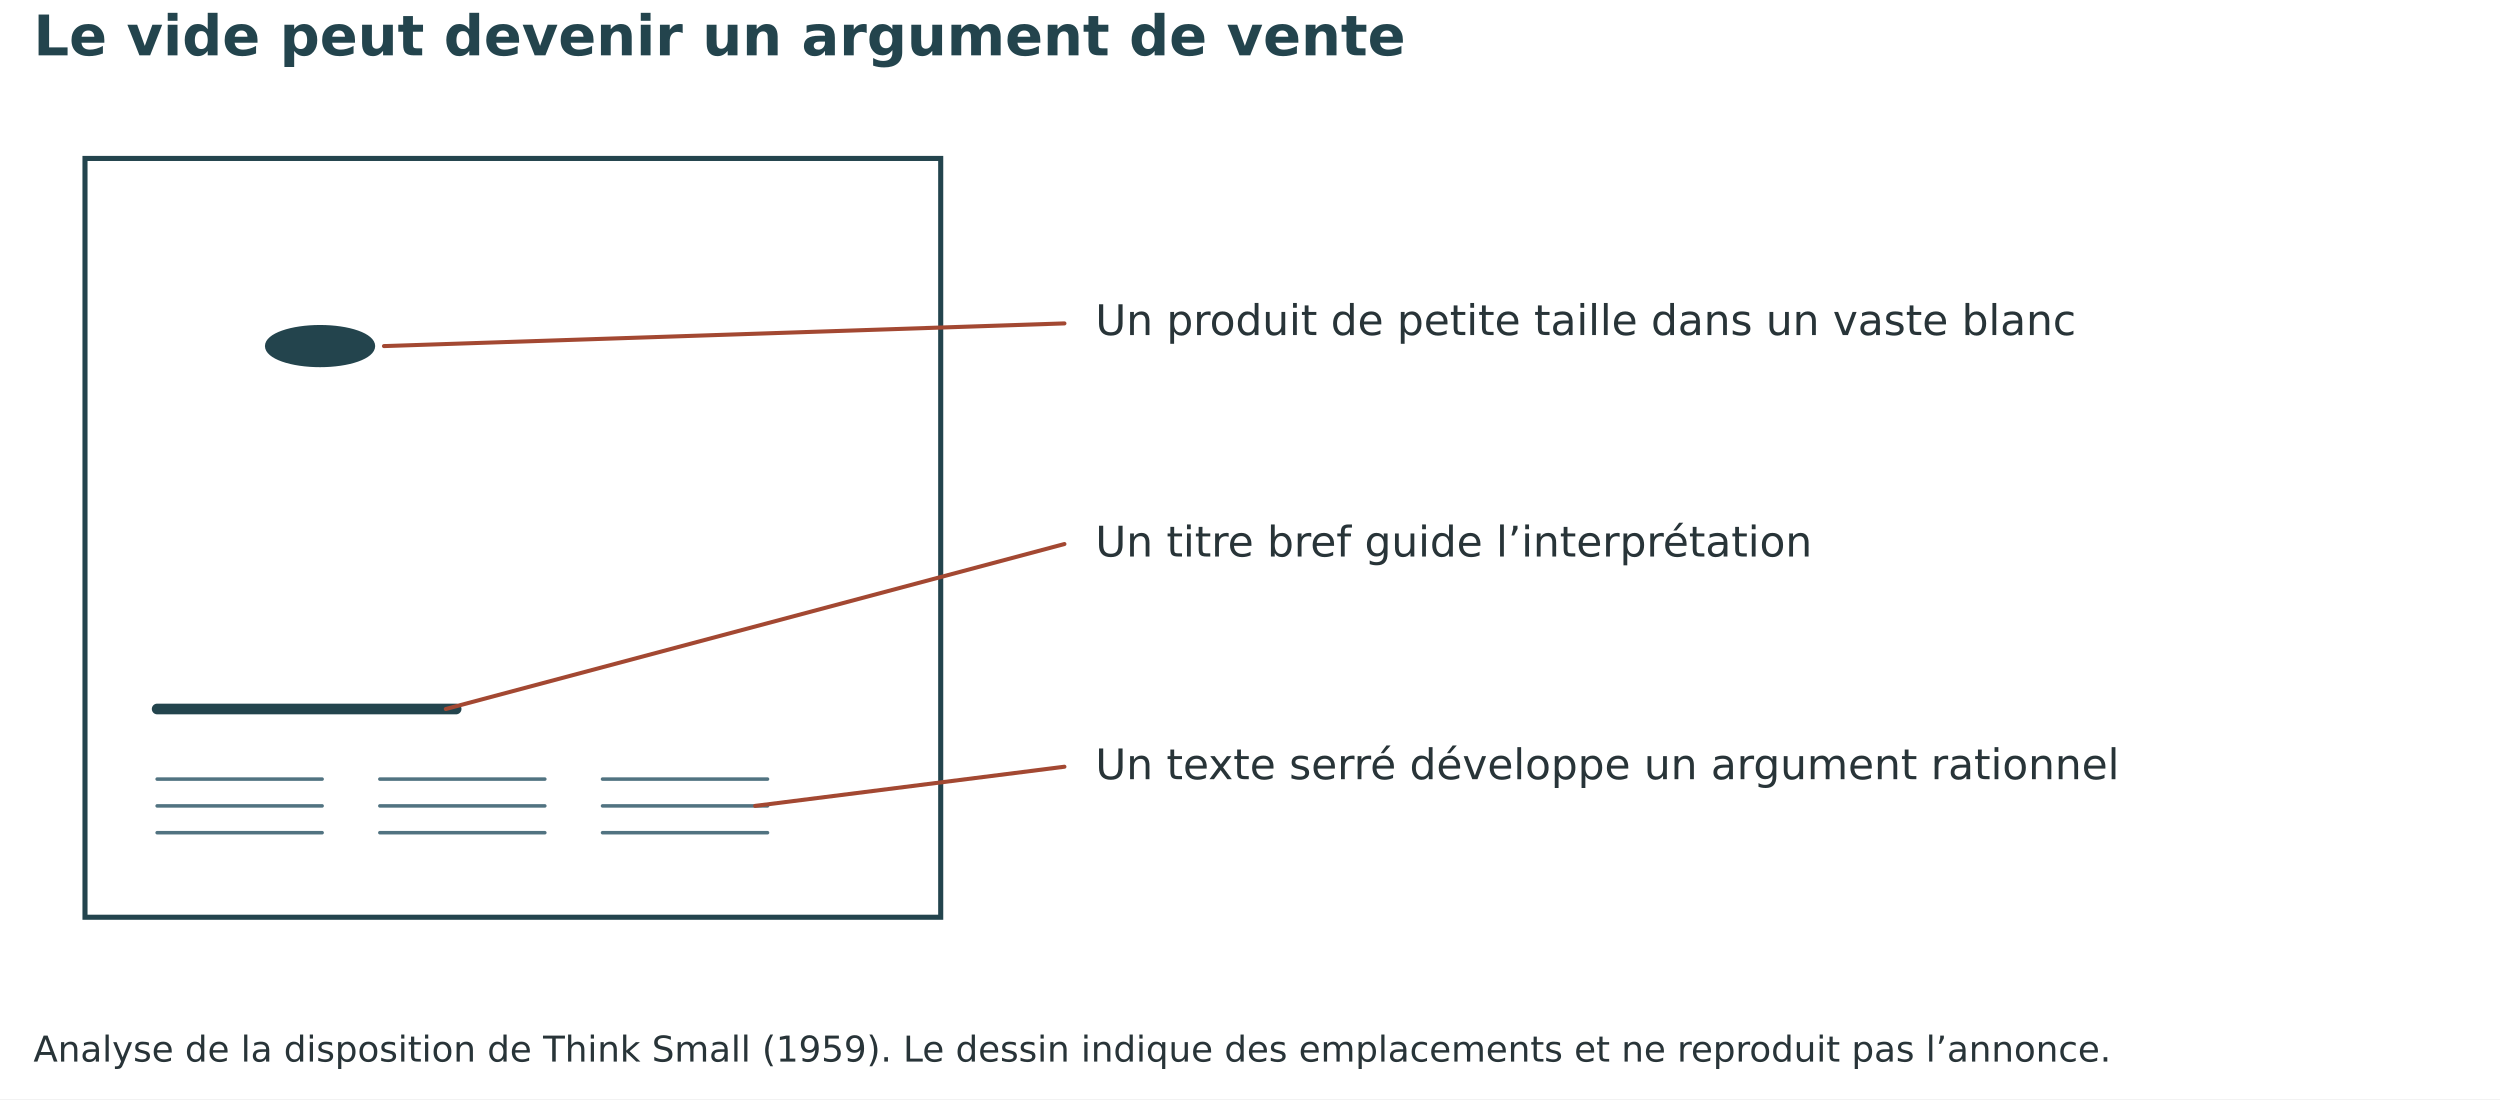
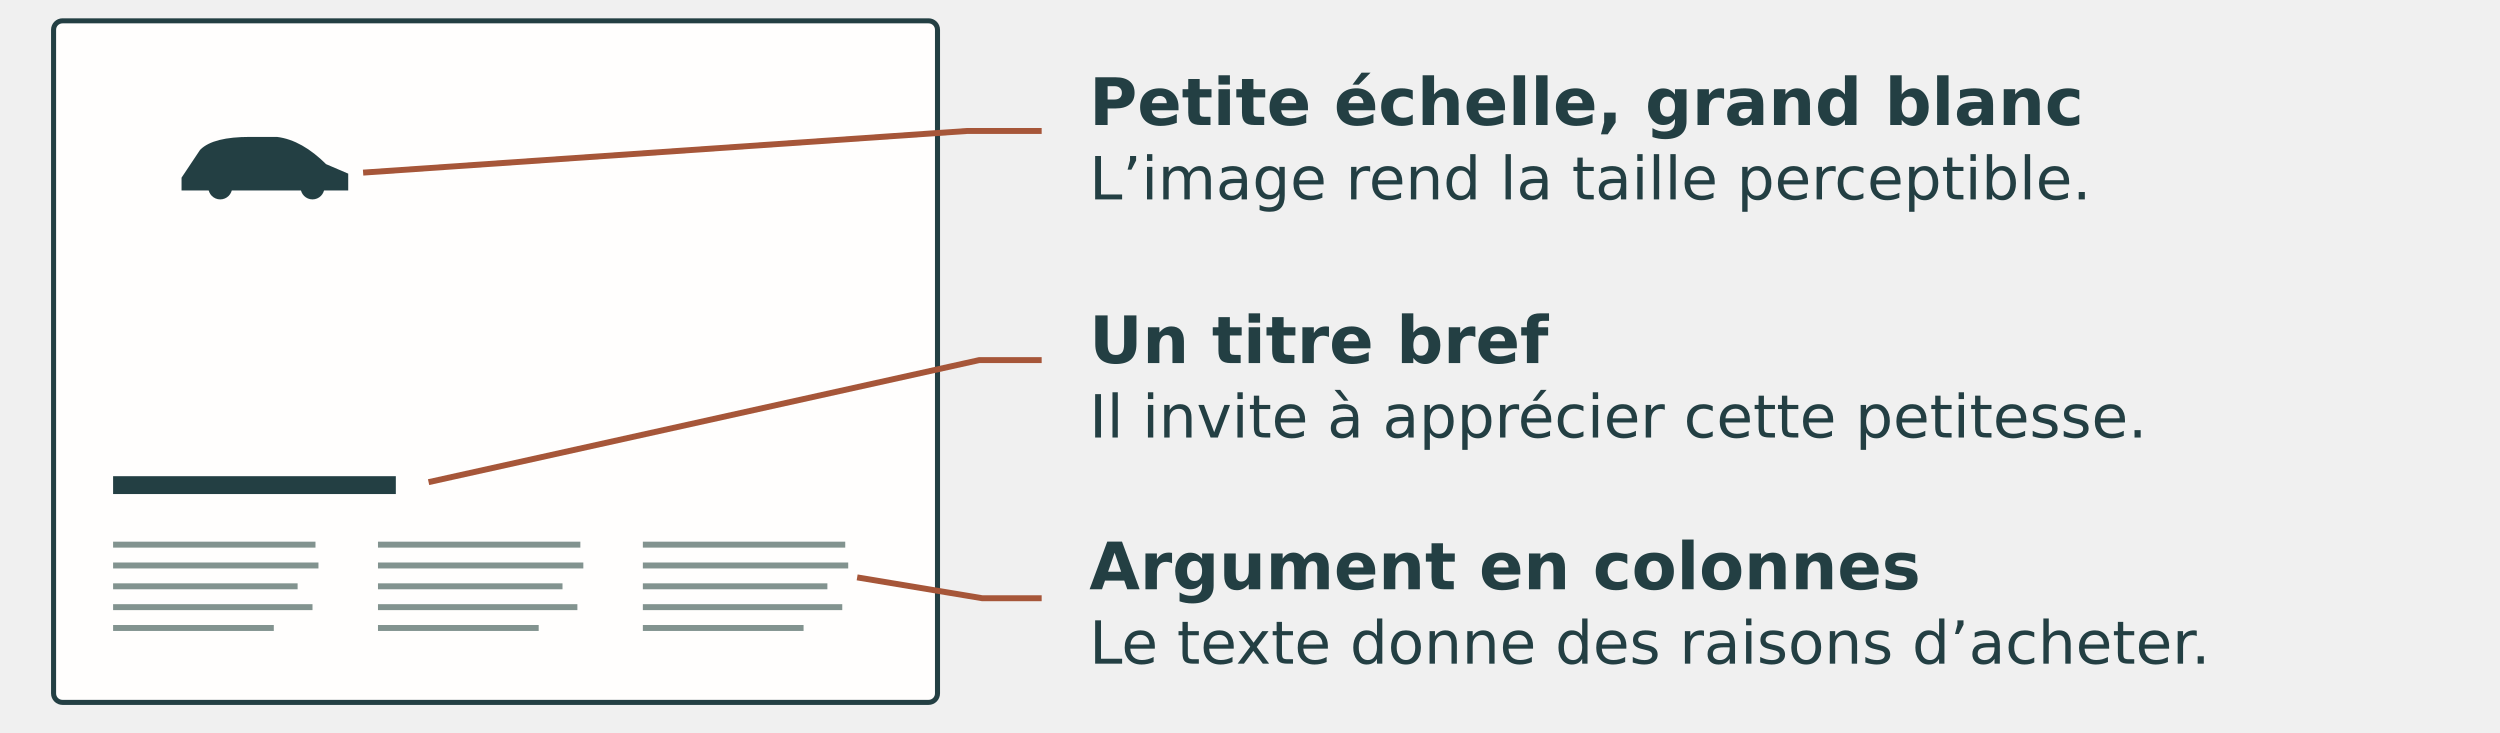
- <svg xmlns="http://www.w3.org/2000/svg" xmlns:xlink="http://www.w3.org/1999/xlink" width="491.402pt" height="216.049pt" viewBox="0 0 491.402 216.049" version="1.1">
+ <svg xmlns="http://www.w3.org/2000/svg" width="840" height="246" viewBox="0 0 840 246" role="img" aria-labelledby="titre description">
  <defs>
-     <style type="text/css">*{stroke-linejoin: round; stroke-linecap: butt}</style>
+     <marker id="a" viewBox="0 0 8 8" markerUnits="userSpaceOnUse" markerWidth="10" markerHeight="10" refX="7" refY="4" orient="auto">
+       <path d="M0 0L8 4L0 8Z" fill="#a65639" />
+     </marker>
  </defs>
-   <g id="figure_1">
-     <g id="patch_1">
-       <path d="M 0 216.049 L 491.402 216.049 L 491.402 0 L 0 0 z " style="fill: #ffffff" />
-     </g>
-     <g id="axes_1">
-       <g id="patch_2">
-         <path d="M 16.706 180.294 L 184.906 180.294 L 184.906 31.143 L 16.706 31.143 z " clip-path="url(#pe4b511d82a)" style="fill: #ffffff; stroke: #23444d; stroke-linejoin: miter" />
-       </g>
-       <g id="patch_3">
-         <path d="M 62.91 71.674 C 65.651 71.674 68.28 71.289 70.218 70.605 C 72.156 69.921 73.245 68.993 73.245 68.026 C 73.245 67.058 72.156 66.131 70.218 65.447 C 68.28 64.762 65.651 64.378 62.91 64.378 C 60.169 64.378 57.54 64.762 55.602 65.447 C 53.664 66.131 52.575 67.058 52.575 68.026 C 52.575 68.993 53.664 69.921 55.602 70.605 C 57.54 71.289 60.169 71.674 62.91 71.674 z " clip-path="url(#pe4b511d82a)" style="fill: #23444d; stroke: #23444d; stroke-linejoin: miter" />
-       </g>
-       <g id="line2d_1">
-         <path d="M 30.891 139.359 L 89.66 139.359 " clip-path="url(#pe4b511d82a)" style="fill: none; stroke: #23444d; stroke-width: 2.1; stroke-linecap: round" />
-       </g>
-       <g id="line2d_2">
-         <path d="M 30.891 163.677 L 63.315 163.677 " clip-path="url(#pe4b511d82a)" style="fill: none; stroke: #517381; stroke-width: 0.7; stroke-linecap: round" />
-       </g>
-       <g id="line2d_3">
-         <path d="M 30.891 158.408 L 63.315 158.408 " clip-path="url(#pe4b511d82a)" style="fill: none; stroke: #517381; stroke-width: 0.7; stroke-linecap: round" />
-       </g>
-       <g id="line2d_4">
-         <path d="M 30.891 153.139 L 63.315 153.139 " clip-path="url(#pe4b511d82a)" style="fill: none; stroke: #517381; stroke-width: 0.7; stroke-linecap: round" />
-       </g>
-       <g id="line2d_5">
-         <path d="M 74.664 163.677 L 107.088 163.677 " clip-path="url(#pe4b511d82a)" style="fill: none; stroke: #517381; stroke-width: 0.7; stroke-linecap: round" />
-       </g>
-       <g id="line2d_6">
-         <path d="M 74.664 158.408 L 107.088 158.408 " clip-path="url(#pe4b511d82a)" style="fill: none; stroke: #517381; stroke-width: 0.7; stroke-linecap: round" />
-       </g>
-       <g id="line2d_7">
-         <path d="M 74.664 153.139 L 107.088 153.139 " clip-path="url(#pe4b511d82a)" style="fill: none; stroke: #517381; stroke-width: 0.7; stroke-linecap: round" />
-       </g>
-       <g id="line2d_8">
-         <path d="M 118.436 163.677 L 150.86 163.677 " clip-path="url(#pe4b511d82a)" style="fill: none; stroke: #517381; stroke-width: 0.7; stroke-linecap: round" />
-       </g>
-       <g id="line2d_9">
-         <path d="M 118.436 158.408 L 150.86 158.408 " clip-path="url(#pe4b511d82a)" style="fill: none; stroke: #517381; stroke-width: 0.7; stroke-linecap: round" />
-       </g>
-       <g id="line2d_10">
-         <path d="M 118.436 153.139 L 150.86 153.139 " clip-path="url(#pe4b511d82a)" style="fill: none; stroke: #517381; stroke-width: 0.7; stroke-linecap: round" />
-       </g>
-       <g id="line2d_11">
-         <path d="M 75.474 68.026 L 209.224 63.568 " clip-path="url(#pe4b511d82a)" style="fill: none; stroke: #a34832; stroke-width: 0.8; stroke-linecap: round" />
-       </g>
-       <g id="line2d_12">
-         <path d="M 87.633 139.359 L 209.224 106.935 " clip-path="url(#pe4b511d82a)" style="fill: none; stroke: #a34832; stroke-width: 0.8; stroke-linecap: round" />
-       </g>
-       <g id="line2d_13">
-         <path d="M 148.429 158.408 L 209.224 150.707 " clip-path="url(#pe4b511d82a)" style="fill: none; stroke: #a34832; stroke-width: 0.8; stroke-linecap: round" />
-       </g>
-       <g id="text_1">
-         <g style="fill: #23444d" transform="translate(6.573018 10.87828) scale(0.11 -0.11)">
-           <defs>
-             <path id="DejaVuSans-Bold-4c" d="M 588 4666 L 1791 4666 L 1791 909 L 3903 909 L 3903 0 L 588 0 L 588 4666 z " transform="scale(0.015625)" />
-             <path id="DejaVuSans-Bold-65" d="M 4031 1759 L 4031 1441 L 1416 1441 Q 1456 1047 1700 850 Q 1944 653 2381 653 Q 2734 653 3104 758 Q 3475 863 3866 1075 L 3866 213 Q 3469 63 3072 -14 Q 2675 -91 2278 -91 Q 1328 -91 801 392 Q 275 875 275 1747 Q 275 2603 792 3093 Q 1309 3584 2216 3584 Q 3041 3584 3536 3087 Q 4031 2591 4031 1759 z M 2881 2131 Q 2881 2450 2695 2645 Q 2509 2841 2209 2841 Q 1884 2841 1681 2658 Q 1478 2475 1428 2131 L 2881 2131 z " transform="scale(0.015625)" />
-             <path id="DejaVuSans-Bold-20" transform="scale(0.015625)" />
-             <path id="DejaVuSans-Bold-76" d="M 97 3500 L 1216 3500 L 2088 1081 L 2956 3500 L 4078 3500 L 2700 0 L 1472 0 L 97 3500 z " transform="scale(0.015625)" />
-             <path id="DejaVuSans-Bold-69" d="M 538 3500 L 1656 3500 L 1656 0 L 538 0 L 538 3500 z M 538 4863 L 1656 4863 L 1656 3950 L 538 3950 L 538 4863 z " transform="scale(0.015625)" />
-             <path id="DejaVuSans-Bold-64" d="M 2919 2988 L 2919 4863 L 4044 4863 L 4044 0 L 2919 0 L 2919 506 Q 2688 197 2409 53 Q 2131 -91 1766 -91 Q 1119 -91 703 423 Q 288 938 288 1747 Q 288 2556 703 3070 Q 1119 3584 1766 3584 Q 2128 3584 2408 3439 Q 2688 3294 2919 2988 z M 2181 722 Q 2541 722 2730 984 Q 2919 1247 2919 1747 Q 2919 2247 2730 2509 Q 2541 2772 2181 2772 Q 1825 2772 1636 2509 Q 1447 2247 1447 1747 Q 1447 1247 1636 984 Q 1825 722 2181 722 z " transform="scale(0.015625)" />
-             <path id="DejaVuSans-Bold-70" d="M 1656 506 L 1656 -1331 L 538 -1331 L 538 3500 L 1656 3500 L 1656 2988 Q 1888 3294 2169 3439 Q 2450 3584 2816 3584 Q 3463 3584 3878 3070 Q 4294 2556 4294 1747 Q 4294 938 3878 423 Q 3463 -91 2816 -91 Q 2450 -91 2169 54 Q 1888 200 1656 506 z M 2400 2772 Q 2041 2772 1848 2508 Q 1656 2244 1656 1747 Q 1656 1250 1848 986 Q 2041 722 2400 722 Q 2759 722 2948 984 Q 3138 1247 3138 1747 Q 3138 2247 2948 2509 Q 2759 2772 2400 2772 z " transform="scale(0.015625)" />
-             <path id="DejaVuSans-Bold-75" d="M 500 1363 L 500 3500 L 1625 3500 L 1625 3150 Q 1625 2866 1622 2436 Q 1619 2006 1619 1863 Q 1619 1441 1641 1255 Q 1663 1069 1716 984 Q 1784 875 1895 815 Q 2006 756 2150 756 Q 2500 756 2700 1025 Q 2900 1294 2900 1772 L 2900 3500 L 4019 3500 L 4019 0 L 2900 0 L 2900 506 Q 2647 200 2364 54 Q 2081 -91 1741 -91 Q 1134 -91 817 281 Q 500 653 500 1363 z " transform="scale(0.015625)" />
-             <path id="DejaVuSans-Bold-74" d="M 1759 4494 L 1759 3500 L 2913 3500 L 2913 2700 L 1759 2700 L 1759 1216 Q 1759 972 1856 886 Q 1953 800 2241 800 L 2816 800 L 2816 0 L 1856 0 Q 1194 0 917 276 Q 641 553 641 1216 L 641 2700 L 84 2700 L 84 3500 L 641 3500 L 641 4494 L 1759 4494 z " transform="scale(0.015625)" />
-             <path id="DejaVuSans-Bold-6e" d="M 4056 2131 L 4056 0 L 2931 0 L 2931 347 L 2931 1631 Q 2931 2084 2911 2256 Q 2891 2428 2841 2509 Q 2775 2619 2662 2680 Q 2550 2741 2406 2741 Q 2056 2741 1856 2470 Q 1656 2200 1656 1722 L 1656 0 L 538 0 L 538 3500 L 1656 3500 L 1656 2988 Q 1909 3294 2193 3439 Q 2478 3584 2822 3584 Q 3428 3584 3742 3212 Q 4056 2841 4056 2131 z " transform="scale(0.015625)" />
-             <path id="DejaVuSans-Bold-72" d="M 3138 2547 Q 2991 2616 2845 2648 Q 2700 2681 2553 2681 Q 2122 2681 1889 2404 Q 1656 2128 1656 1613 L 1656 0 L 538 0 L 538 3500 L 1656 3500 L 1656 2925 Q 1872 3269 2151 3426 Q 2431 3584 2822 3584 Q 2878 3584 2943 3579 Q 3009 3575 3134 3559 L 3138 2547 z " transform="scale(0.015625)" />
-             <path id="DejaVuSans-Bold-61" d="M 2106 1575 Q 1756 1575 1579 1456 Q 1403 1338 1403 1106 Q 1403 894 1545 773 Q 1688 653 1941 653 Q 2256 653 2472 879 Q 2688 1106 2688 1447 L 2688 1575 L 2106 1575 z M 3816 1997 L 3816 0 L 2688 0 L 2688 519 Q 2463 200 2181 54 Q 1900 -91 1497 -91 Q 953 -91 614 226 Q 275 544 275 1050 Q 275 1666 698 1953 Q 1122 2241 2028 2241 L 2688 2241 L 2688 2328 Q 2688 2594 2478 2717 Q 2269 2841 1825 2841 Q 1466 2841 1156 2769 Q 847 2697 581 2553 L 581 3406 Q 941 3494 1303 3539 Q 1666 3584 2028 3584 Q 2975 3584 3395 3211 Q 3816 2838 3816 1997 z " transform="scale(0.015625)" />
-             <path id="DejaVuSans-Bold-67" d="M 2919 594 Q 2688 288 2409 144 Q 2131 0 1766 0 Q 1125 0 706 504 Q 288 1009 288 1791 Q 288 2575 706 3076 Q 1125 3578 1766 3578 Q 2131 3578 2409 3434 Q 2688 3291 2919 2981 L 2919 3500 L 4044 3500 L 4044 353 Q 4044 -491 3511 -936 Q 2978 -1381 1966 -1381 Q 1638 -1381 1331 -1331 Q 1025 -1281 716 -1178 L 716 -306 Q 1009 -475 1290 -558 Q 1572 -641 1856 -641 Q 2406 -641 2662 -400 Q 2919 -159 2919 353 L 2919 594 z M 2181 2772 Q 1834 2772 1640 2515 Q 1447 2259 1447 1791 Q 1447 1309 1634 1061 Q 1822 813 2181 813 Q 2531 813 2725 1069 Q 2919 1325 2919 1791 Q 2919 2259 2725 2515 Q 2531 2772 2181 2772 z " transform="scale(0.015625)" />
-             <path id="DejaVuSans-Bold-6d" d="M 3781 2919 Q 3994 3244 4286 3414 Q 4578 3584 4928 3584 Q 5531 3584 5847 3212 Q 6163 2841 6163 2131 L 6163 0 L 5038 0 L 5038 1825 Q 5041 1866 5042 1909 Q 5044 1953 5044 2034 Q 5044 2406 4934 2573 Q 4825 2741 4581 2741 Q 4263 2741 4089 2478 Q 3916 2216 3909 1719 L 3909 0 L 2784 0 L 2784 1825 Q 2784 2406 2684 2573 Q 2584 2741 2328 2741 Q 2006 2741 1831 2477 Q 1656 2213 1656 1722 L 1656 0 L 531 0 L 531 3500 L 1656 3500 L 1656 2988 Q 1863 3284 2130 3434 Q 2397 3584 2719 3584 Q 3081 3584 3359 3409 Q 3638 3234 3781 2919 z " transform="scale(0.015625)" />
-           </defs>
-           <use xlink:href="#DejaVuSans-Bold-4c" />
-           <use xlink:href="#DejaVuSans-Bold-65" transform="translate(63.7207 0)" />
-           <use xlink:href="#DejaVuSans-Bold-20" transform="translate(131.543 0)" />
-           <use xlink:href="#DejaVuSans-Bold-76" transform="translate(166.3574 0)" />
-           <use xlink:href="#DejaVuSans-Bold-69" transform="translate(231.543 0)" />
-           <use xlink:href="#DejaVuSans-Bold-64" transform="translate(265.8203 0)" />
-           <use xlink:href="#DejaVuSans-Bold-65" transform="translate(337.4023 0)" />
-           <use xlink:href="#DejaVuSans-Bold-20" transform="translate(405.2246 0)" />
-           <use xlink:href="#DejaVuSans-Bold-70" transform="translate(440.0391 0)" />
-           <use xlink:href="#DejaVuSans-Bold-65" transform="translate(511.6211 0)" />
-           <use xlink:href="#DejaVuSans-Bold-75" transform="translate(579.4434 0)" />
-           <use xlink:href="#DejaVuSans-Bold-74" transform="translate(650.6348 0)" />
-           <use xlink:href="#DejaVuSans-Bold-20" transform="translate(698.4375 0)" />
-           <use xlink:href="#DejaVuSans-Bold-64" transform="translate(733.252 0)" />
-           <use xlink:href="#DejaVuSans-Bold-65" transform="translate(804.834 0)" />
-           <use xlink:href="#DejaVuSans-Bold-76" transform="translate(872.6562 0)" />
-           <use xlink:href="#DejaVuSans-Bold-65" transform="translate(937.8418 0)" />
-           <use xlink:href="#DejaVuSans-Bold-6e" transform="translate(1005.664 0)" />
-           <use xlink:href="#DejaVuSans-Bold-69" transform="translate(1076.855 0)" />
-           <use xlink:href="#DejaVuSans-Bold-72" transform="translate(1111.133 0)" />
-           <use xlink:href="#DejaVuSans-Bold-20" transform="translate(1160.449 0)" />
-           <use xlink:href="#DejaVuSans-Bold-75" transform="translate(1195.264 0)" />
-           <use xlink:href="#DejaVuSans-Bold-6e" transform="translate(1266.455 0)" />
-           <use xlink:href="#DejaVuSans-Bold-20" transform="translate(1337.646 0)" />
-           <use xlink:href="#DejaVuSans-Bold-61" transform="translate(1372.461 0)" />
-           <use xlink:href="#DejaVuSans-Bold-72" transform="translate(1439.941 0)" />
-           <use xlink:href="#DejaVuSans-Bold-67" transform="translate(1489.258 0)" />
-           <use xlink:href="#DejaVuSans-Bold-75" transform="translate(1560.84 0)" />
-           <use xlink:href="#DejaVuSans-Bold-6d" transform="translate(1632.031 0)" />
-           <use xlink:href="#DejaVuSans-Bold-65" transform="translate(1736.23 0)" />
-           <use xlink:href="#DejaVuSans-Bold-6e" transform="translate(1804.053 0)" />
-           <use xlink:href="#DejaVuSans-Bold-74" transform="translate(1875.244 0)" />
-           <use xlink:href="#DejaVuSans-Bold-20" transform="translate(1923.047 0)" />
-           <use xlink:href="#DejaVuSans-Bold-64" transform="translate(1957.861 0)" />
-           <use xlink:href="#DejaVuSans-Bold-65" transform="translate(2029.443 0)" />
-           <use xlink:href="#DejaVuSans-Bold-20" transform="translate(2097.266 0)" />
-           <use xlink:href="#DejaVuSans-Bold-76" transform="translate(2132.08 0)" />
-           <use xlink:href="#DejaVuSans-Bold-65" transform="translate(2197.266 0)" />
-           <use xlink:href="#DejaVuSans-Bold-6e" transform="translate(2265.088 0)" />
-           <use xlink:href="#DejaVuSans-Bold-74" transform="translate(2336.279 0)" />
-           <use xlink:href="#DejaVuSans-Bold-65" transform="translate(2384.082 0)" />
-         </g>
-       </g>
-       <g id="text_2">
-         <g style="fill: #283438" transform="translate(6.573018 208.6655) scale(0.07 -0.07)">
-           <defs>
-             <path id="DejaVuSans-41" d="M 2188 4044 L 1331 1722 L 3047 1722 L 2188 4044 z M 1831 4666 L 2547 4666 L 4325 0 L 3669 0 L 3244 1197 L 1141 1197 L 716 0 L 50 0 L 1831 4666 z " transform="scale(0.015625)" />
-             <path id="DejaVuSans-6e" d="M 3513 2113 L 3513 0 L 2938 0 L 2938 2094 Q 2938 2591 2744 2837 Q 2550 3084 2163 3084 Q 1697 3084 1428 2787 Q 1159 2491 1159 1978 L 1159 0 L 581 0 L 581 3500 L 1159 3500 L 1159 2956 Q 1366 3272 1645 3428 Q 1925 3584 2291 3584 Q 2894 3584 3203 3211 Q 3513 2838 3513 2113 z " transform="scale(0.015625)" />
-             <path id="DejaVuSans-61" d="M 2194 1759 Q 1497 1759 1228 1600 Q 959 1441 959 1056 Q 959 750 1161 570 Q 1363 391 1709 391 Q 2188 391 2477 730 Q 2766 1069 2766 1631 L 2766 1759 L 2194 1759 z M 3341 1997 L 3341 0 L 2766 0 L 2766 531 Q 2569 213 2275 61 Q 1981 -91 1556 -91 Q 1019 -91 701 211 Q 384 513 384 1019 Q 384 1609 779 1909 Q 1175 2209 1959 2209 L 2766 2209 L 2766 2266 Q 2766 2663 2505 2880 Q 2244 3097 1772 3097 Q 1472 3097 1187 3025 Q 903 2953 641 2809 L 641 3341 Q 956 3463 1253 3523 Q 1550 3584 1831 3584 Q 2591 3584 2966 3190 Q 3341 2797 3341 1997 z " transform="scale(0.015625)" />
-             <path id="DejaVuSans-6c" d="M 603 4863 L 1178 4863 L 1178 0 L 603 0 L 603 4863 z " transform="scale(0.015625)" />
-             <path id="DejaVuSans-79" d="M 2059 -325 Q 1816 -950 1584 -1140 Q 1353 -1331 966 -1331 L 506 -1331 L 506 -850 L 844 -850 Q 1081 -850 1212 -737 Q 1344 -625 1503 -206 L 1606 56 L 191 3500 L 800 3500 L 1894 763 L 2988 3500 L 3597 3500 L 2059 -325 z " transform="scale(0.015625)" />
-             <path id="DejaVuSans-73" d="M 2834 3397 L 2834 2853 Q 2591 2978 2328 3040 Q 2066 3103 1784 3103 Q 1356 3103 1142 2972 Q 928 2841 928 2578 Q 928 2378 1081 2264 Q 1234 2150 1697 2047 L 1894 2003 Q 2506 1872 2764 1633 Q 3022 1394 3022 966 Q 3022 478 2636 193 Q 2250 -91 1575 -91 Q 1294 -91 989 -36 Q 684 19 347 128 L 347 722 Q 666 556 975 473 Q 1284 391 1588 391 Q 1994 391 2212 530 Q 2431 669 2431 922 Q 2431 1156 2273 1281 Q 2116 1406 1581 1522 L 1381 1569 Q 847 1681 609 1914 Q 372 2147 372 2553 Q 372 3047 722 3315 Q 1072 3584 1716 3584 Q 2034 3584 2315 3537 Q 2597 3491 2834 3397 z " transform="scale(0.015625)" />
-             <path id="DejaVuSans-65" d="M 3597 1894 L 3597 1613 L 953 1613 Q 991 1019 1311 708 Q 1631 397 2203 397 Q 2534 397 2845 478 Q 3156 559 3463 722 L 3463 178 Q 3153 47 2828 -22 Q 2503 -91 2169 -91 Q 1331 -91 842 396 Q 353 884 353 1716 Q 353 2575 817 3079 Q 1281 3584 2069 3584 Q 2775 3584 3186 3129 Q 3597 2675 3597 1894 z M 3022 2063 Q 3016 2534 2758 2815 Q 2500 3097 2075 3097 Q 1594 3097 1305 2825 Q 1016 2553 972 2059 L 3022 2063 z " transform="scale(0.015625)" />
-             <path id="DejaVuSans-20" transform="scale(0.015625)" />
-             <path id="DejaVuSans-64" d="M 2906 2969 L 2906 4863 L 3481 4863 L 3481 0 L 2906 0 L 2906 525 Q 2725 213 2448 61 Q 2172 -91 1784 -91 Q 1150 -91 751 415 Q 353 922 353 1747 Q 353 2572 751 3078 Q 1150 3584 1784 3584 Q 2172 3584 2448 3432 Q 2725 3281 2906 2969 z M 947 1747 Q 947 1113 1208 752 Q 1469 391 1925 391 Q 2381 391 2643 752 Q 2906 1113 2906 1747 Q 2906 2381 2643 2742 Q 2381 3103 1925 3103 Q 1469 3103 1208 2742 Q 947 2381 947 1747 z " transform="scale(0.015625)" />
-             <path id="DejaVuSans-69" d="M 603 3500 L 1178 3500 L 1178 0 L 603 0 L 603 3500 z M 603 4863 L 1178 4863 L 1178 4134 L 603 4134 L 603 4863 z " transform="scale(0.015625)" />
-             <path id="DejaVuSans-70" d="M 1159 525 L 1159 -1331 L 581 -1331 L 581 3500 L 1159 3500 L 1159 2969 Q 1341 3281 1617 3432 Q 1894 3584 2278 3584 Q 2916 3584 3314 3078 Q 3713 2572 3713 1747 Q 3713 922 3314 415 Q 2916 -91 2278 -91 Q 1894 -91 1617 61 Q 1341 213 1159 525 z M 3116 1747 Q 3116 2381 2855 2742 Q 2594 3103 2138 3103 Q 1681 3103 1420 2742 Q 1159 2381 1159 1747 Q 1159 1113 1420 752 Q 1681 391 2138 391 Q 2594 391 2855 752 Q 3116 1113 3116 1747 z " transform="scale(0.015625)" />
-             <path id="DejaVuSans-6f" d="M 1959 3097 Q 1497 3097 1228 2736 Q 959 2375 959 1747 Q 959 1119 1226 758 Q 1494 397 1959 397 Q 2419 397 2687 759 Q 2956 1122 2956 1747 Q 2956 2369 2687 2733 Q 2419 3097 1959 3097 z M 1959 3584 Q 2709 3584 3137 3096 Q 3566 2609 3566 1747 Q 3566 888 3137 398 Q 2709 -91 1959 -91 Q 1206 -91 779 398 Q 353 888 353 1747 Q 353 2609 779 3096 Q 1206 3584 1959 3584 z " transform="scale(0.015625)" />
-             <path id="DejaVuSans-74" d="M 1172 4494 L 1172 3500 L 2356 3500 L 2356 3053 L 1172 3053 L 1172 1153 Q 1172 725 1289 603 Q 1406 481 1766 481 L 2356 481 L 2356 0 L 1766 0 Q 1100 0 847 248 Q 594 497 594 1153 L 594 3053 L 172 3053 L 172 3500 L 594 3500 L 594 4494 L 1172 4494 z " transform="scale(0.015625)" />
-             <path id="DejaVuSans-54" d="M -19 4666 L 3928 4666 L 3928 4134 L 2272 4134 L 2272 0 L 1638 0 L 1638 4134 L -19 4134 L -19 4666 z " transform="scale(0.015625)" />
-             <path id="DejaVuSans-68" d="M 3513 2113 L 3513 0 L 2938 0 L 2938 2094 Q 2938 2591 2744 2837 Q 2550 3084 2163 3084 Q 1697 3084 1428 2787 Q 1159 2491 1159 1978 L 1159 0 L 581 0 L 581 4863 L 1159 4863 L 1159 2956 Q 1366 3272 1645 3428 Q 1925 3584 2291 3584 Q 2894 3584 3203 3211 Q 3513 2838 3513 2113 z " transform="scale(0.015625)" />
-             <path id="DejaVuSans-6b" d="M 581 4863 L 1159 4863 L 1159 1991 L 2875 3500 L 3609 3500 L 1753 1863 L 3688 0 L 2938 0 L 1159 1709 L 1159 0 L 581 0 L 581 4863 z " transform="scale(0.015625)" />
-             <path id="DejaVuSans-53" d="M 3425 4513 L 3425 3897 Q 3066 4069 2747 4153 Q 2428 4238 2131 4238 Q 1616 4238 1336 4038 Q 1056 3838 1056 3469 Q 1056 3159 1242 3001 Q 1428 2844 1947 2747 L 2328 2669 Q 3034 2534 3370 2195 Q 3706 1856 3706 1288 Q 3706 609 3251 259 Q 2797 -91 1919 -91 Q 1588 -91 1214 -16 Q 841 59 441 206 L 441 856 Q 825 641 1194 531 Q 1563 422 1919 422 Q 2459 422 2753 634 Q 3047 847 3047 1241 Q 3047 1584 2836 1778 Q 2625 1972 2144 2069 L 1759 2144 Q 1053 2284 737 2584 Q 422 2884 422 3419 Q 422 4038 858 4394 Q 1294 4750 2059 4750 Q 2388 4750 2728 4690 Q 3069 4631 3425 4513 z " transform="scale(0.015625)" />
-             <path id="DejaVuSans-6d" d="M 3328 2828 Q 3544 3216 3844 3400 Q 4144 3584 4550 3584 Q 5097 3584 5394 3201 Q 5691 2819 5691 2113 L 5691 0 L 5113 0 L 5113 2094 Q 5113 2597 4934 2840 Q 4756 3084 4391 3084 Q 3944 3084 3684 2787 Q 3425 2491 3425 1978 L 3425 0 L 2847 0 L 2847 2094 Q 2847 2600 2669 2842 Q 2491 3084 2119 3084 Q 1678 3084 1418 2786 Q 1159 2488 1159 1978 L 1159 0 L 581 0 L 581 3500 L 1159 3500 L 1159 2956 Q 1356 3278 1631 3431 Q 1906 3584 2284 3584 Q 2666 3584 2933 3390 Q 3200 3197 3328 2828 z " transform="scale(0.015625)" />
-             <path id="DejaVuSans-28" d="M 1984 4856 Q 1566 4138 1362 3434 Q 1159 2731 1159 2009 Q 1159 1288 1364 580 Q 1569 -128 1984 -844 L 1484 -844 Q 1016 -109 783 600 Q 550 1309 550 2009 Q 550 2706 781 3412 Q 1013 4119 1484 4856 L 1984 4856 z " transform="scale(0.015625)" />
-             <path id="DejaVuSans-31" d="M 794 531 L 1825 531 L 1825 4091 L 703 3866 L 703 4441 L 1819 4666 L 2450 4666 L 2450 531 L 3481 531 L 3481 0 L 794 0 L 794 531 z " transform="scale(0.015625)" />
-             <path id="DejaVuSans-39" d="M 703 97 L 703 672 Q 941 559 1184 500 Q 1428 441 1663 441 Q 2288 441 2617 861 Q 2947 1281 2994 2138 Q 2813 1869 2534 1725 Q 2256 1581 1919 1581 Q 1219 1581 811 2004 Q 403 2428 403 3163 Q 403 3881 828 4315 Q 1253 4750 1959 4750 Q 2769 4750 3195 4129 Q 3622 3509 3622 2328 Q 3622 1225 3098 567 Q 2575 -91 1691 -91 Q 1453 -91 1209 -44 Q 966 3 703 97 z M 1959 2075 Q 2384 2075 2632 2365 Q 2881 2656 2881 3163 Q 2881 3666 2632 3958 Q 2384 4250 1959 4250 Q 1534 4250 1286 3958 Q 1038 3666 1038 3163 Q 1038 2656 1286 2365 Q 1534 2075 1959 2075 z " transform="scale(0.015625)" />
-             <path id="DejaVuSans-35" d="M 691 4666 L 3169 4666 L 3169 4134 L 1269 4134 L 1269 2991 Q 1406 3038 1543 3061 Q 1681 3084 1819 3084 Q 2600 3084 3056 2656 Q 3513 2228 3513 1497 Q 3513 744 3044 326 Q 2575 -91 1722 -91 Q 1428 -91 1123 -41 Q 819 9 494 109 L 494 744 Q 775 591 1075 516 Q 1375 441 1709 441 Q 2250 441 2565 725 Q 2881 1009 2881 1497 Q 2881 1984 2565 2268 Q 2250 2553 1709 2553 Q 1456 2553 1204 2497 Q 953 2441 691 2322 L 691 4666 z " transform="scale(0.015625)" />
-             <path id="DejaVuSans-29" d="M 513 4856 L 1013 4856 Q 1481 4119 1714 3412 Q 1947 2706 1947 2009 Q 1947 1309 1714 600 Q 1481 -109 1013 -844 L 513 -844 Q 928 -128 1133 580 Q 1338 1288 1338 2009 Q 1338 2731 1133 3434 Q 928 4138 513 4856 z " transform="scale(0.015625)" />
-             <path id="DejaVuSans-2e" d="M 684 794 L 1344 794 L 1344 0 L 684 0 L 684 794 z " transform="scale(0.015625)" />
-             <path id="DejaVuSans-4c" d="M 628 4666 L 1259 4666 L 1259 531 L 3531 531 L 3531 0 L 628 0 L 628 4666 z " transform="scale(0.015625)" />
-             <path id="DejaVuSans-71" d="M 947 1747 Q 947 1113 1208 752 Q 1469 391 1925 391 Q 2381 391 2643 752 Q 2906 1113 2906 1747 Q 2906 2381 2643 2742 Q 2381 3103 1925 3103 Q 1469 3103 1208 2742 Q 947 2381 947 1747 z M 2906 525 Q 2725 213 2448 61 Q 2172 -91 1784 -91 Q 1150 -91 751 415 Q 353 922 353 1747 Q 353 2572 751 3078 Q 1150 3584 1784 3584 Q 2172 3584 2448 3432 Q 2725 3281 2906 2969 L 2906 3500 L 3481 3500 L 3481 -1331 L 2906 -1331 L 2906 525 z " transform="scale(0.015625)" />
-             <path id="DejaVuSans-75" d="M 544 1381 L 544 3500 L 1119 3500 L 1119 1403 Q 1119 906 1312 657 Q 1506 409 1894 409 Q 2359 409 2629 706 Q 2900 1003 2900 1516 L 2900 3500 L 3475 3500 L 3475 0 L 2900 0 L 2900 538 Q 2691 219 2414 64 Q 2138 -91 1772 -91 Q 1169 -91 856 284 Q 544 659 544 1381 z M 1991 3584 L 1991 3584 z " transform="scale(0.015625)" />
-             <path id="DejaVuSans-63" d="M 3122 3366 L 3122 2828 Q 2878 2963 2633 3030 Q 2388 3097 2138 3097 Q 1578 3097 1268 2742 Q 959 2388 959 1747 Q 959 1106 1268 751 Q 1578 397 2138 397 Q 2388 397 2633 464 Q 2878 531 3122 666 L 3122 134 Q 2881 22 2623 -34 Q 2366 -91 2075 -91 Q 1284 -91 818 406 Q 353 903 353 1747 Q 353 2603 823 3093 Q 1294 3584 2113 3584 Q 2378 3584 2631 3529 Q 2884 3475 3122 3366 z " transform="scale(0.015625)" />
-             <path id="DejaVuSans-72" d="M 2631 2963 Q 2534 3019 2420 3045 Q 2306 3072 2169 3072 Q 1681 3072 1420 2755 Q 1159 2438 1159 1844 L 1159 0 L 581 0 L 581 3500 L 1159 3500 L 1159 2956 Q 1341 3275 1631 3429 Q 1922 3584 2338 3584 Q 2397 3584 2469 3576 Q 2541 3569 2628 3553 L 2631 2963 z " transform="scale(0.015625)" />
-             <path id="DejaVuSans-2019" d="M 813 4666 L 1472 4666 L 1472 4191 L 959 3194 L 556 3194 L 813 4191 L 813 4666 z " transform="scale(0.015625)" />
-           </defs>
-           <use xlink:href="#DejaVuSans-41" />
-           <use xlink:href="#DejaVuSans-6e" transform="translate(68.4082 0)" />
-           <use xlink:href="#DejaVuSans-61" transform="translate(131.7871 0)" />
-           <use xlink:href="#DejaVuSans-6c" transform="translate(193.0664 0)" />
-           <use xlink:href="#DejaVuSans-79" transform="translate(220.8496 0)" />
-           <use xlink:href="#DejaVuSans-73" transform="translate(280.0293 0)" />
-           <use xlink:href="#DejaVuSans-65" transform="translate(332.1289 0)" />
-           <use xlink:href="#DejaVuSans-20" transform="translate(393.6523 0)" />
-           <use xlink:href="#DejaVuSans-64" transform="translate(425.4395 0)" />
-           <use xlink:href="#DejaVuSans-65" transform="translate(488.916 0)" />
-           <use xlink:href="#DejaVuSans-20" transform="translate(550.4395 0)" />
-           <use xlink:href="#DejaVuSans-6c" transform="translate(582.2266 0)" />
-           <use xlink:href="#DejaVuSans-61" transform="translate(610.0098 0)" />
-           <use xlink:href="#DejaVuSans-20" transform="translate(671.2891 0)" />
-           <use xlink:href="#DejaVuSans-64" transform="translate(703.0762 0)" />
-           <use xlink:href="#DejaVuSans-69" transform="translate(766.5527 0)" />
-           <use xlink:href="#DejaVuSans-73" transform="translate(794.3359 0)" />
-           <use xlink:href="#DejaVuSans-70" transform="translate(846.4355 0)" />
-           <use xlink:href="#DejaVuSans-6f" transform="translate(909.9121 0)" />
-           <use xlink:href="#DejaVuSans-73" transform="translate(971.0938 0)" />
-           <use xlink:href="#DejaVuSans-69" transform="translate(1023.193 0)" />
-           <use xlink:href="#DejaVuSans-74" transform="translate(1050.977 0)" />
-           <use xlink:href="#DejaVuSans-69" transform="translate(1090.186 0)" />
-           <use xlink:href="#DejaVuSans-6f" transform="translate(1117.969 0)" />
-           <use xlink:href="#DejaVuSans-6e" transform="translate(1179.15 0)" />
-           <use xlink:href="#DejaVuSans-20" transform="translate(1242.529 0)" />
-           <use xlink:href="#DejaVuSans-64" transform="translate(1274.316 0)" />
-           <use xlink:href="#DejaVuSans-65" transform="translate(1337.793 0)" />
-           <use xlink:href="#DejaVuSans-20" transform="translate(1399.316 0)" />
-           <use xlink:href="#DejaVuSans-54" transform="translate(1431.104 0)" />
-           <use xlink:href="#DejaVuSans-68" transform="translate(1492.188 0)" />
-           <use xlink:href="#DejaVuSans-69" transform="translate(1555.566 0)" />
-           <use xlink:href="#DejaVuSans-6e" transform="translate(1583.35 0)" />
-           <use xlink:href="#DejaVuSans-6b" transform="translate(1646.729 0)" />
-           <use xlink:href="#DejaVuSans-20" transform="translate(1704.639 0)" />
-           <use xlink:href="#DejaVuSans-53" transform="translate(1736.426 0)" />
-           <use xlink:href="#DejaVuSans-6d" transform="translate(1799.902 0)" />
-           <use xlink:href="#DejaVuSans-61" transform="translate(1897.314 0)" />
-           <use xlink:href="#DejaVuSans-6c" transform="translate(1958.594 0)" />
-           <use xlink:href="#DejaVuSans-6c" transform="translate(1986.377 0)" />
-           <use xlink:href="#DejaVuSans-20" transform="translate(2014.16 0)" />
-           <use xlink:href="#DejaVuSans-28" transform="translate(2045.947 0)" />
-           <use xlink:href="#DejaVuSans-31" transform="translate(2084.961 0)" />
-           <use xlink:href="#DejaVuSans-39" transform="translate(2148.584 0)" />
-           <use xlink:href="#DejaVuSans-35" transform="translate(2212.207 0)" />
-           <use xlink:href="#DejaVuSans-39" transform="translate(2275.83 0)" />
-           <use xlink:href="#DejaVuSans-29" transform="translate(2339.453 0)" />
-           <use xlink:href="#DejaVuSans-2e" transform="translate(2378.467 0)" />
-           <use xlink:href="#DejaVuSans-20" transform="translate(2410.254 0)" />
-           <use xlink:href="#DejaVuSans-4c" transform="translate(2442.041 0)" />
-           <use xlink:href="#DejaVuSans-65" transform="translate(2496.004 0)" />
-           <use xlink:href="#DejaVuSans-20" transform="translate(2557.527 0)" />
-           <use xlink:href="#DejaVuSans-64" transform="translate(2589.314 0)" />
-           <use xlink:href="#DejaVuSans-65" transform="translate(2652.791 0)" />
-           <use xlink:href="#DejaVuSans-73" transform="translate(2714.314 0)" />
-           <use xlink:href="#DejaVuSans-73" transform="translate(2766.414 0)" />
-           <use xlink:href="#DejaVuSans-69" transform="translate(2818.514 0)" />
-           <use xlink:href="#DejaVuSans-6e" transform="translate(2846.297 0)" />
-           <use xlink:href="#DejaVuSans-20" transform="translate(2909.676 0)" />
-           <use xlink:href="#DejaVuSans-69" transform="translate(2941.463 0)" />
-           <use xlink:href="#DejaVuSans-6e" transform="translate(2969.246 0)" />
-           <use xlink:href="#DejaVuSans-64" transform="translate(3032.625 0)" />
-           <use xlink:href="#DejaVuSans-69" transform="translate(3096.102 0)" />
-           <use xlink:href="#DejaVuSans-71" transform="translate(3123.885 0)" />
-           <use xlink:href="#DejaVuSans-75" transform="translate(3187.361 0)" />
-           <use xlink:href="#DejaVuSans-65" transform="translate(3250.74 0)" />
-           <use xlink:href="#DejaVuSans-20" transform="translate(3312.264 0)" />
-           <use xlink:href="#DejaVuSans-64" transform="translate(3344.051 0)" />
-           <use xlink:href="#DejaVuSans-65" transform="translate(3407.527 0)" />
-           <use xlink:href="#DejaVuSans-73" transform="translate(3469.051 0)" />
-           <use xlink:href="#DejaVuSans-20" transform="translate(3521.15 0)" />
-           <use xlink:href="#DejaVuSans-65" transform="translate(3552.938 0)" />
-           <use xlink:href="#DejaVuSans-6d" transform="translate(3614.461 0)" />
-           <use xlink:href="#DejaVuSans-70" transform="translate(3711.873 0)" />
-           <use xlink:href="#DejaVuSans-6c" transform="translate(3775.35 0)" />
-           <use xlink:href="#DejaVuSans-61" transform="translate(3803.133 0)" />
-           <use xlink:href="#DejaVuSans-63" transform="translate(3864.412 0)" />
-           <use xlink:href="#DejaVuSans-65" transform="translate(3919.393 0)" />
-           <use xlink:href="#DejaVuSans-6d" transform="translate(3980.916 0)" />
-           <use xlink:href="#DejaVuSans-65" transform="translate(4078.328 0)" />
-           <use xlink:href="#DejaVuSans-6e" transform="translate(4139.852 0)" />
-           <use xlink:href="#DejaVuSans-74" transform="translate(4203.23 0)" />
-           <use xlink:href="#DejaVuSans-73" transform="translate(4242.439 0)" />
-           <use xlink:href="#DejaVuSans-20" transform="translate(4294.539 0)" />
-           <use xlink:href="#DejaVuSans-65" transform="translate(4326.326 0)" />
-           <use xlink:href="#DejaVuSans-74" transform="translate(4387.85 0)" />
-           <use xlink:href="#DejaVuSans-20" transform="translate(4427.059 0)" />
-           <use xlink:href="#DejaVuSans-6e" transform="translate(4458.846 0)" />
-           <use xlink:href="#DejaVuSans-65" transform="translate(4522.225 0)" />
-           <use xlink:href="#DejaVuSans-20" transform="translate(4583.748 0)" />
-           <use xlink:href="#DejaVuSans-72" transform="translate(4615.535 0)" />
-           <use xlink:href="#DejaVuSans-65" transform="translate(4654.398 0)" />
-           <use xlink:href="#DejaVuSans-70" transform="translate(4715.922 0)" />
-           <use xlink:href="#DejaVuSans-72" transform="translate(4779.398 0)" />
-           <use xlink:href="#DejaVuSans-6f" transform="translate(4818.262 0)" />
-           <use xlink:href="#DejaVuSans-64" transform="translate(4879.443 0)" />
-           <use xlink:href="#DejaVuSans-75" transform="translate(4942.92 0)" />
-           <use xlink:href="#DejaVuSans-69" transform="translate(5006.299 0)" />
-           <use xlink:href="#DejaVuSans-74" transform="translate(5034.082 0)" />
-           <use xlink:href="#DejaVuSans-20" transform="translate(5073.291 0)" />
-           <use xlink:href="#DejaVuSans-70" transform="translate(5105.078 0)" />
-           <use xlink:href="#DejaVuSans-61" transform="translate(5168.555 0)" />
-           <use xlink:href="#DejaVuSans-73" transform="translate(5229.834 0)" />
-           <use xlink:href="#DejaVuSans-20" transform="translate(5281.934 0)" />
-           <use xlink:href="#DejaVuSans-6c" transform="translate(5313.721 0)" />
-           <use xlink:href="#DejaVuSans-2019" transform="translate(5341.504 0)" />
-           <use xlink:href="#DejaVuSans-61" transform="translate(5373.291 0)" />
-           <use xlink:href="#DejaVuSans-6e" transform="translate(5434.57 0)" />
-           <use xlink:href="#DejaVuSans-6e" transform="translate(5497.949 0)" />
-           <use xlink:href="#DejaVuSans-6f" transform="translate(5561.328 0)" />
-           <use xlink:href="#DejaVuSans-6e" transform="translate(5622.51 0)" />
-           <use xlink:href="#DejaVuSans-63" transform="translate(5685.889 0)" />
-           <use xlink:href="#DejaVuSans-65" transform="translate(5740.869 0)" />
-           <use xlink:href="#DejaVuSans-2e" transform="translate(5802.393 0)" />
-         </g>
-       </g>
-       <g id="text_3">
-         <g style="fill: #283438" transform="translate(215.3034 65.85779) scale(0.083 -0.083)">
-           <defs>
-             <path id="DejaVuSans-55" d="M 556 4666 L 1191 4666 L 1191 1831 Q 1191 1081 1462 751 Q 1734 422 2344 422 Q 2950 422 3222 751 Q 3494 1081 3494 1831 L 3494 4666 L 4128 4666 L 4128 1753 Q 4128 841 3676 375 Q 3225 -91 2344 -91 Q 1459 -91 1007 375 Q 556 841 556 1753 L 556 4666 z " transform="scale(0.015625)" />
-             <path id="DejaVuSans-76" d="M 191 3500 L 800 3500 L 1894 563 L 2988 3500 L 3597 3500 L 2284 0 L 1503 0 L 191 3500 z " transform="scale(0.015625)" />
-             <path id="DejaVuSans-62" d="M 3116 1747 Q 3116 2381 2855 2742 Q 2594 3103 2138 3103 Q 1681 3103 1420 2742 Q 1159 2381 1159 1747 Q 1159 1113 1420 752 Q 1681 391 2138 391 Q 2594 391 2855 752 Q 3116 1113 3116 1747 z M 1159 2969 Q 1341 3281 1617 3432 Q 1894 3584 2278 3584 Q 2916 3584 3314 3078 Q 3713 2572 3713 1747 Q 3713 922 3314 415 Q 2916 -91 2278 -91 Q 1894 -91 1617 61 Q 1341 213 1159 525 L 1159 0 L 581 0 L 581 4863 L 1159 4863 L 1159 2969 z " transform="scale(0.015625)" />
-           </defs>
-           <use xlink:href="#DejaVuSans-55" />
-           <use xlink:href="#DejaVuSans-6e" transform="translate(73.19336 0)" />
-           <use xlink:href="#DejaVuSans-20" transform="translate(136.5723 0)" />
-           <use xlink:href="#DejaVuSans-70" transform="translate(168.3594 0)" />
-           <use xlink:href="#DejaVuSans-72" transform="translate(231.8359 0)" />
-           <use xlink:href="#DejaVuSans-6f" transform="translate(270.6992 0)" />
-           <use xlink:href="#DejaVuSans-64" transform="translate(331.8809 0)" />
-           <use xlink:href="#DejaVuSans-75" transform="translate(395.3574 0)" />
-           <use xlink:href="#DejaVuSans-69" transform="translate(458.7363 0)" />
-           <use xlink:href="#DejaVuSans-74" transform="translate(486.5195 0)" />
-           <use xlink:href="#DejaVuSans-20" transform="translate(525.7285 0)" />
-           <use xlink:href="#DejaVuSans-64" transform="translate(557.5156 0)" />
-           <use xlink:href="#DejaVuSans-65" transform="translate(620.9922 0)" />
-           <use xlink:href="#DejaVuSans-20" transform="translate(682.5156 0)" />
-           <use xlink:href="#DejaVuSans-70" transform="translate(714.3027 0)" />
-           <use xlink:href="#DejaVuSans-65" transform="translate(777.7793 0)" />
-           <use xlink:href="#DejaVuSans-74" transform="translate(839.3027 0)" />
-           <use xlink:href="#DejaVuSans-69" transform="translate(878.5117 0)" />
-           <use xlink:href="#DejaVuSans-74" transform="translate(906.2949 0)" />
-           <use xlink:href="#DejaVuSans-65" transform="translate(945.5039 0)" />
-           <use xlink:href="#DejaVuSans-20" transform="translate(1007.027 0)" />
-           <use xlink:href="#DejaVuSans-74" transform="translate(1038.814 0)" />
-           <use xlink:href="#DejaVuSans-61" transform="translate(1078.023 0)" />
-           <use xlink:href="#DejaVuSans-69" transform="translate(1139.303 0)" />
-           <use xlink:href="#DejaVuSans-6c" transform="translate(1167.086 0)" />
-           <use xlink:href="#DejaVuSans-6c" transform="translate(1194.869 0)" />
-           <use xlink:href="#DejaVuSans-65" transform="translate(1222.652 0)" />
-           <use xlink:href="#DejaVuSans-20" transform="translate(1284.176 0)" />
-           <use xlink:href="#DejaVuSans-64" transform="translate(1315.963 0)" />
-           <use xlink:href="#DejaVuSans-61" transform="translate(1379.439 0)" />
-           <use xlink:href="#DejaVuSans-6e" transform="translate(1440.719 0)" />
-           <use xlink:href="#DejaVuSans-73" transform="translate(1504.098 0)" />
-           <use xlink:href="#DejaVuSans-20" transform="translate(1556.197 0)" />
-           <use xlink:href="#DejaVuSans-75" transform="translate(1587.984 0)" />
-           <use xlink:href="#DejaVuSans-6e" transform="translate(1651.363 0)" />
-           <use xlink:href="#DejaVuSans-20" transform="translate(1714.742 0)" />
-           <use xlink:href="#DejaVuSans-76" transform="translate(1746.529 0)" />
-           <use xlink:href="#DejaVuSans-61" transform="translate(1805.709 0)" />
-           <use xlink:href="#DejaVuSans-73" transform="translate(1866.988 0)" />
-           <use xlink:href="#DejaVuSans-74" transform="translate(1919.088 0)" />
-           <use xlink:href="#DejaVuSans-65" transform="translate(1958.297 0)" />
-           <use xlink:href="#DejaVuSans-20" transform="translate(2019.82 0)" />
-           <use xlink:href="#DejaVuSans-62" transform="translate(2051.607 0)" />
-           <use xlink:href="#DejaVuSans-6c" transform="translate(2115.084 0)" />
-           <use xlink:href="#DejaVuSans-61" transform="translate(2142.867 0)" />
-           <use xlink:href="#DejaVuSans-6e" transform="translate(2204.146 0)" />
-           <use xlink:href="#DejaVuSans-63" transform="translate(2267.525 0)" />
-         </g>
-       </g>
-       <g id="text_4">
-         <g style="fill: #283438" transform="translate(215.3034 109.3911) scale(0.083 -0.083)">
-           <defs>
-             <path id="DejaVuSans-66" d="M 2375 4863 L 2375 4384 L 1825 4384 Q 1516 4384 1395 4259 Q 1275 4134 1275 3809 L 1275 3500 L 2222 3500 L 2222 3053 L 1275 3053 L 1275 0 L 697 0 L 697 3053 L 147 3053 L 147 3500 L 697 3500 L 697 3744 Q 697 4328 969 4595 Q 1241 4863 1831 4863 L 2375 4863 z " transform="scale(0.015625)" />
-             <path id="DejaVuSans-67" d="M 2906 1791 Q 2906 2416 2648 2759 Q 2391 3103 1925 3103 Q 1463 3103 1205 2759 Q 947 2416 947 1791 Q 947 1169 1205 825 Q 1463 481 1925 481 Q 2391 481 2648 825 Q 2906 1169 2906 1791 z M 3481 434 Q 3481 -459 3084 -895 Q 2688 -1331 1869 -1331 Q 1566 -1331 1297 -1286 Q 1028 -1241 775 -1147 L 775 -588 Q 1028 -725 1275 -790 Q 1522 -856 1778 -856 Q 2344 -856 2625 -561 Q 2906 -266 2906 331 L 2906 616 Q 2728 306 2450 153 Q 2172 0 1784 0 Q 1141 0 747 490 Q 353 981 353 1791 Q 353 2603 747 3093 Q 1141 3584 1784 3584 Q 2172 3584 2450 3431 Q 2728 3278 2906 2969 L 2906 3500 L 3481 3500 L 3481 434 z " transform="scale(0.015625)" />
-             <path id="DejaVuSans-e9" d="M 3597 1894 L 3597 1613 L 953 1613 Q 991 1019 1311 708 Q 1631 397 2203 397 Q 2534 397 2845 478 Q 3156 559 3463 722 L 3463 178 Q 3153 47 2828 -22 Q 2503 -91 2169 -91 Q 1331 -91 842 396 Q 353 884 353 1716 Q 353 2575 817 3079 Q 1281 3584 2069 3584 Q 2775 3584 3186 3129 Q 3597 2675 3597 1894 z M 3022 2063 Q 3016 2534 2758 2815 Q 2500 3097 2075 3097 Q 1594 3097 1305 2825 Q 1016 2553 972 2059 L 3022 2063 z M 2466 5119 L 3088 5119 L 2070 3944 L 1591 3944 L 2466 5119 z " transform="scale(0.015625)" />
-           </defs>
-           <use xlink:href="#DejaVuSans-55" />
-           <use xlink:href="#DejaVuSans-6e" transform="translate(73.19336 0)" />
-           <use xlink:href="#DejaVuSans-20" transform="translate(136.5723 0)" />
-           <use xlink:href="#DejaVuSans-74" transform="translate(168.3594 0)" />
-           <use xlink:href="#DejaVuSans-69" transform="translate(207.5684 0)" />
-           <use xlink:href="#DejaVuSans-74" transform="translate(235.3516 0)" />
-           <use xlink:href="#DejaVuSans-72" transform="translate(274.5605 0)" />
-           <use xlink:href="#DejaVuSans-65" transform="translate(313.4238 0)" />
-           <use xlink:href="#DejaVuSans-20" transform="translate(374.9473 0)" />
-           <use xlink:href="#DejaVuSans-62" transform="translate(406.7344 0)" />
-           <use xlink:href="#DejaVuSans-72" transform="translate(470.2109 0)" />
-           <use xlink:href="#DejaVuSans-65" transform="translate(509.0742 0)" />
-           <use xlink:href="#DejaVuSans-66" transform="translate(570.5977 0)" />
-           <use xlink:href="#DejaVuSans-20" transform="translate(605.8027 0)" />
-           <use xlink:href="#DejaVuSans-67" transform="translate(637.5898 0)" />
-           <use xlink:href="#DejaVuSans-75" transform="translate(701.0664 0)" />
-           <use xlink:href="#DejaVuSans-69" transform="translate(764.4453 0)" />
-           <use xlink:href="#DejaVuSans-64" transform="translate(792.2285 0)" />
-           <use xlink:href="#DejaVuSans-65" transform="translate(855.7051 0)" />
-           <use xlink:href="#DejaVuSans-20" transform="translate(917.2285 0)" />
-           <use xlink:href="#DejaVuSans-6c" transform="translate(949.0156 0)" />
-           <use xlink:href="#DejaVuSans-2019" transform="translate(976.7988 0)" />
-           <use xlink:href="#DejaVuSans-69" transform="translate(1008.586 0)" />
-           <use xlink:href="#DejaVuSans-6e" transform="translate(1036.369 0)" />
-           <use xlink:href="#DejaVuSans-74" transform="translate(1099.748 0)" />
-           <use xlink:href="#DejaVuSans-65" transform="translate(1138.957 0)" />
-           <use xlink:href="#DejaVuSans-72" transform="translate(1200.48 0)" />
-           <use xlink:href="#DejaVuSans-70" transform="translate(1241.594 0)" />
-           <use xlink:href="#DejaVuSans-72" transform="translate(1305.07 0)" />
-           <use xlink:href="#DejaVuSans-e9" transform="translate(1343.934 0)" />
-           <use xlink:href="#DejaVuSans-74" transform="translate(1405.457 0)" />
-           <use xlink:href="#DejaVuSans-61" transform="translate(1444.666 0)" />
-           <use xlink:href="#DejaVuSans-74" transform="translate(1505.945 0)" />
-           <use xlink:href="#DejaVuSans-69" transform="translate(1545.154 0)" />
-           <use xlink:href="#DejaVuSans-6f" transform="translate(1572.938 0)" />
-           <use xlink:href="#DejaVuSans-6e" transform="translate(1634.119 0)" />
-         </g>
-       </g>
-       <g id="text_5">
-         <g style="fill: #283438" transform="translate(215.3034 153.1637) scale(0.083 -0.083)">
-           <defs>
-             <path id="DejaVuSans-78" d="M 3513 3500 L 2247 1797 L 3578 0 L 2900 0 L 1881 1375 L 863 0 L 184 0 L 1544 1831 L 300 3500 L 978 3500 L 1906 2253 L 2834 3500 L 3513 3500 z " transform="scale(0.015625)" />
-           </defs>
-           <use xlink:href="#DejaVuSans-55" />
-           <use xlink:href="#DejaVuSans-6e" transform="translate(73.19336 0)" />
-           <use xlink:href="#DejaVuSans-20" transform="translate(136.5723 0)" />
-           <use xlink:href="#DejaVuSans-74" transform="translate(168.3594 0)" />
-           <use xlink:href="#DejaVuSans-65" transform="translate(207.5684 0)" />
-           <use xlink:href="#DejaVuSans-78" transform="translate(267.3418 0)" />
-           <use xlink:href="#DejaVuSans-74" transform="translate(326.5215 0)" />
-           <use xlink:href="#DejaVuSans-65" transform="translate(365.7305 0)" />
-           <use xlink:href="#DejaVuSans-20" transform="translate(427.2539 0)" />
-           <use xlink:href="#DejaVuSans-73" transform="translate(459.041 0)" />
-           <use xlink:href="#DejaVuSans-65" transform="translate(511.1406 0)" />
-           <use xlink:href="#DejaVuSans-72" transform="translate(572.6641 0)" />
-           <use xlink:href="#DejaVuSans-72" transform="translate(612.0273 0)" />
-           <use xlink:href="#DejaVuSans-e9" transform="translate(650.8906 0)" />
-           <use xlink:href="#DejaVuSans-20" transform="translate(712.4141 0)" />
-           <use xlink:href="#DejaVuSans-64" transform="translate(744.2012 0)" />
-           <use xlink:href="#DejaVuSans-e9" transform="translate(807.6777 0)" />
-           <use xlink:href="#DejaVuSans-76" transform="translate(869.2012 0)" />
-           <use xlink:href="#DejaVuSans-65" transform="translate(928.3809 0)" />
-           <use xlink:href="#DejaVuSans-6c" transform="translate(989.9043 0)" />
-           <use xlink:href="#DejaVuSans-6f" transform="translate(1017.688 0)" />
-           <use xlink:href="#DejaVuSans-70" transform="translate(1078.869 0)" />
-           <use xlink:href="#DejaVuSans-70" transform="translate(1142.346 0)" />
-           <use xlink:href="#DejaVuSans-65" transform="translate(1205.822 0)" />
-           <use xlink:href="#DejaVuSans-20" transform="translate(1267.346 0)" />
-           <use xlink:href="#DejaVuSans-75" transform="translate(1299.133 0)" />
-           <use xlink:href="#DejaVuSans-6e" transform="translate(1362.512 0)" />
-           <use xlink:href="#DejaVuSans-20" transform="translate(1425.891 0)" />
-           <use xlink:href="#DejaVuSans-61" transform="translate(1457.678 0)" />
-           <use xlink:href="#DejaVuSans-72" transform="translate(1518.957 0)" />
-           <use xlink:href="#DejaVuSans-67" transform="translate(1558.32 0)" />
-           <use xlink:href="#DejaVuSans-75" transform="translate(1621.797 0)" />
-           <use xlink:href="#DejaVuSans-6d" transform="translate(1685.176 0)" />
-           <use xlink:href="#DejaVuSans-65" transform="translate(1782.588 0)" />
-           <use xlink:href="#DejaVuSans-6e" transform="translate(1844.111 0)" />
-           <use xlink:href="#DejaVuSans-74" transform="translate(1907.49 0)" />
-           <use xlink:href="#DejaVuSans-20" transform="translate(1946.699 0)" />
-           <use xlink:href="#DejaVuSans-72" transform="translate(1978.486 0)" />
-           <use xlink:href="#DejaVuSans-61" transform="translate(2019.6 0)" />
-           <use xlink:href="#DejaVuSans-74" transform="translate(2080.879 0)" />
-           <use xlink:href="#DejaVuSans-69" transform="translate(2120.088 0)" />
-           <use xlink:href="#DejaVuSans-6f" transform="translate(2147.871 0)" />
-           <use xlink:href="#DejaVuSans-6e" transform="translate(2209.053 0)" />
-           <use xlink:href="#DejaVuSans-6e" transform="translate(2272.432 0)" />
-           <use xlink:href="#DejaVuSans-65" transform="translate(2335.811 0)" />
-           <use xlink:href="#DejaVuSans-6c" transform="translate(2397.334 0)" />
-         </g>
-       </g>
-     </g>
+   <g font-family="DejaVu Sans, sans-serif">
+     <rect x="18" y="7" width="297" height="229" rx="3" fill="#fffefd" stroke="#233f43" stroke-width="1.7" />
+     <path d="M62 60 L68 51 Q72 47 84 47 H93 Q101 48 109 56 L116 59 V63 H62Z" fill="#233f43" stroke="#233f43" stroke-width="2" />
+     <circle cx="74" cy="63" r="4" fill="#233f43" />
+     <circle cx="105" cy="63" r="4" fill="#233f43" />
+     <path d="M38 163 H133" fill="none" stroke="#233f43" stroke-width="6" />
+     <path d="M38 183 h68" fill="none" stroke="#82938f" stroke-width="2" />
+     <path d="M38 190 h69" fill="none" stroke="#82938f" stroke-width="2" />
+     <path d="M38 197 h62" fill="none" stroke="#82938f" stroke-width="2" />
+     <path d="M38 204 h67" fill="none" stroke="#82938f" stroke-width="2" />
+     <path d="M38 211 h54" fill="none" stroke="#82938f" stroke-width="2" />
+     <path d="M127 183 h68" fill="none" stroke="#82938f" stroke-width="2" />
+     <path d="M127 190 h69" fill="none" stroke="#82938f" stroke-width="2" />
+     <path d="M127 197 h62" fill="none" stroke="#82938f" stroke-width="2" />
+     <path d="M127 204 h67" fill="none" stroke="#82938f" stroke-width="2" />
+     <path d="M127 211 h54" fill="none" stroke="#82938f" stroke-width="2" />
+     <path d="M216 183 h68" fill="none" stroke="#82938f" stroke-width="2" />
+     <path d="M216 190 h69" fill="none" stroke="#82938f" stroke-width="2" />
+     <path d="M216 197 h62" fill="none" stroke="#82938f" stroke-width="2" />
+     <path d="M216 204 h67" fill="none" stroke="#82938f" stroke-width="2" />
+     <path d="M216 211 h54" fill="none" stroke="#82938f" stroke-width="2" />
+     <path d="M122 58 L325 44 H350" fill="none" stroke="#a65639" stroke-width="2" />
+     <path d="M144 162 L329 121 H350" fill="none" stroke="#a65639" stroke-width="2" />
+     <path d="M288 194 L330 201 H350" fill="none" stroke="#a65639" stroke-width="2" />
+     <text x="366" y="42" text-anchor="start" fill="#233f43" font-size="22" font-weight="700">Petite échelle, grand blanc</text>
+     <text x="366" y="67" text-anchor="start" fill="#233f43" font-size="20" font-weight="400">L’image rend la taille perceptible.</text>
+     <text x="366" y="122" text-anchor="start" fill="#233f43" font-size="22" font-weight="700">Un titre bref</text>
+     <text x="366" y="147" text-anchor="start" fill="#233f43" font-size="20" font-weight="400">Il invite à apprécier cette petitesse.</text>
+     <text x="366" y="198" text-anchor="start" fill="#233f43" font-size="22" font-weight="700">Argument en colonnes</text>
+     <text x="366" y="223" text-anchor="start" fill="#233f43" font-size="20" font-weight="400">Le texte donne des raisons d’acheter.</text>
  </g>
-   <defs>
-     <clipPath id="pe4b511d82a">
-       <rect x="2.52" y="2.772" width="486.362" height="210.757" />
-     </clipPath>
-   </defs>
</svg>
